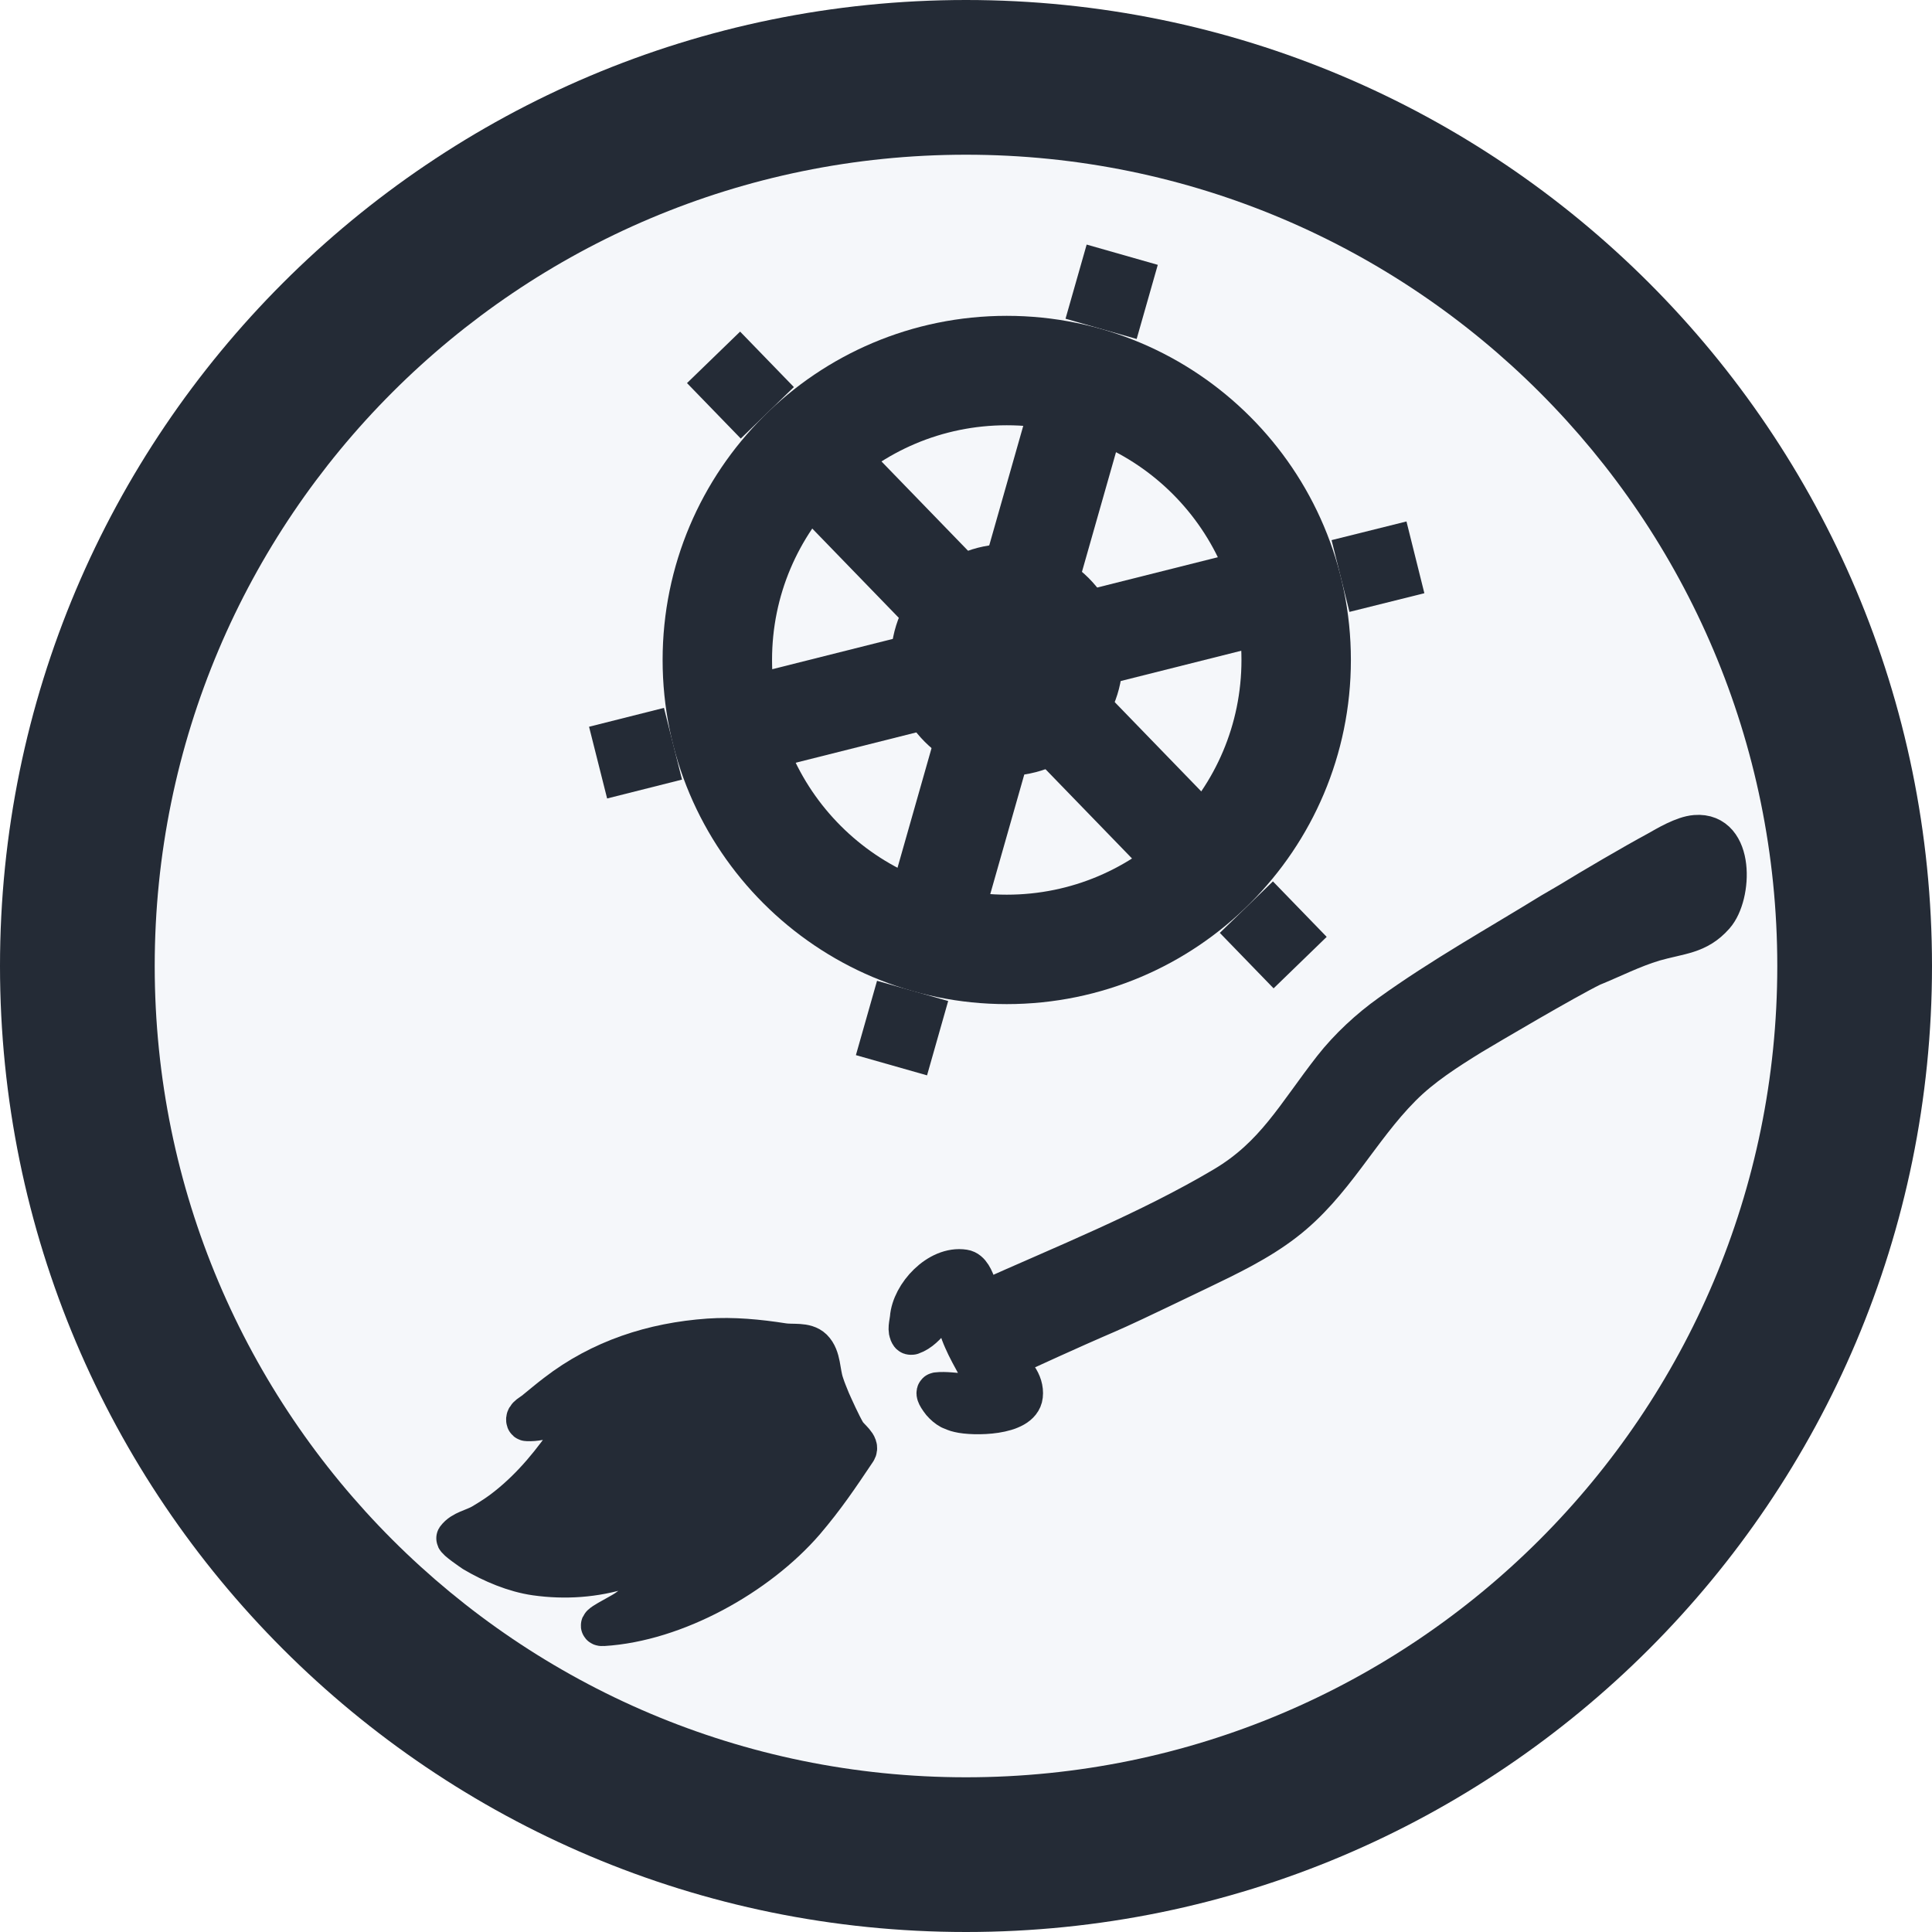
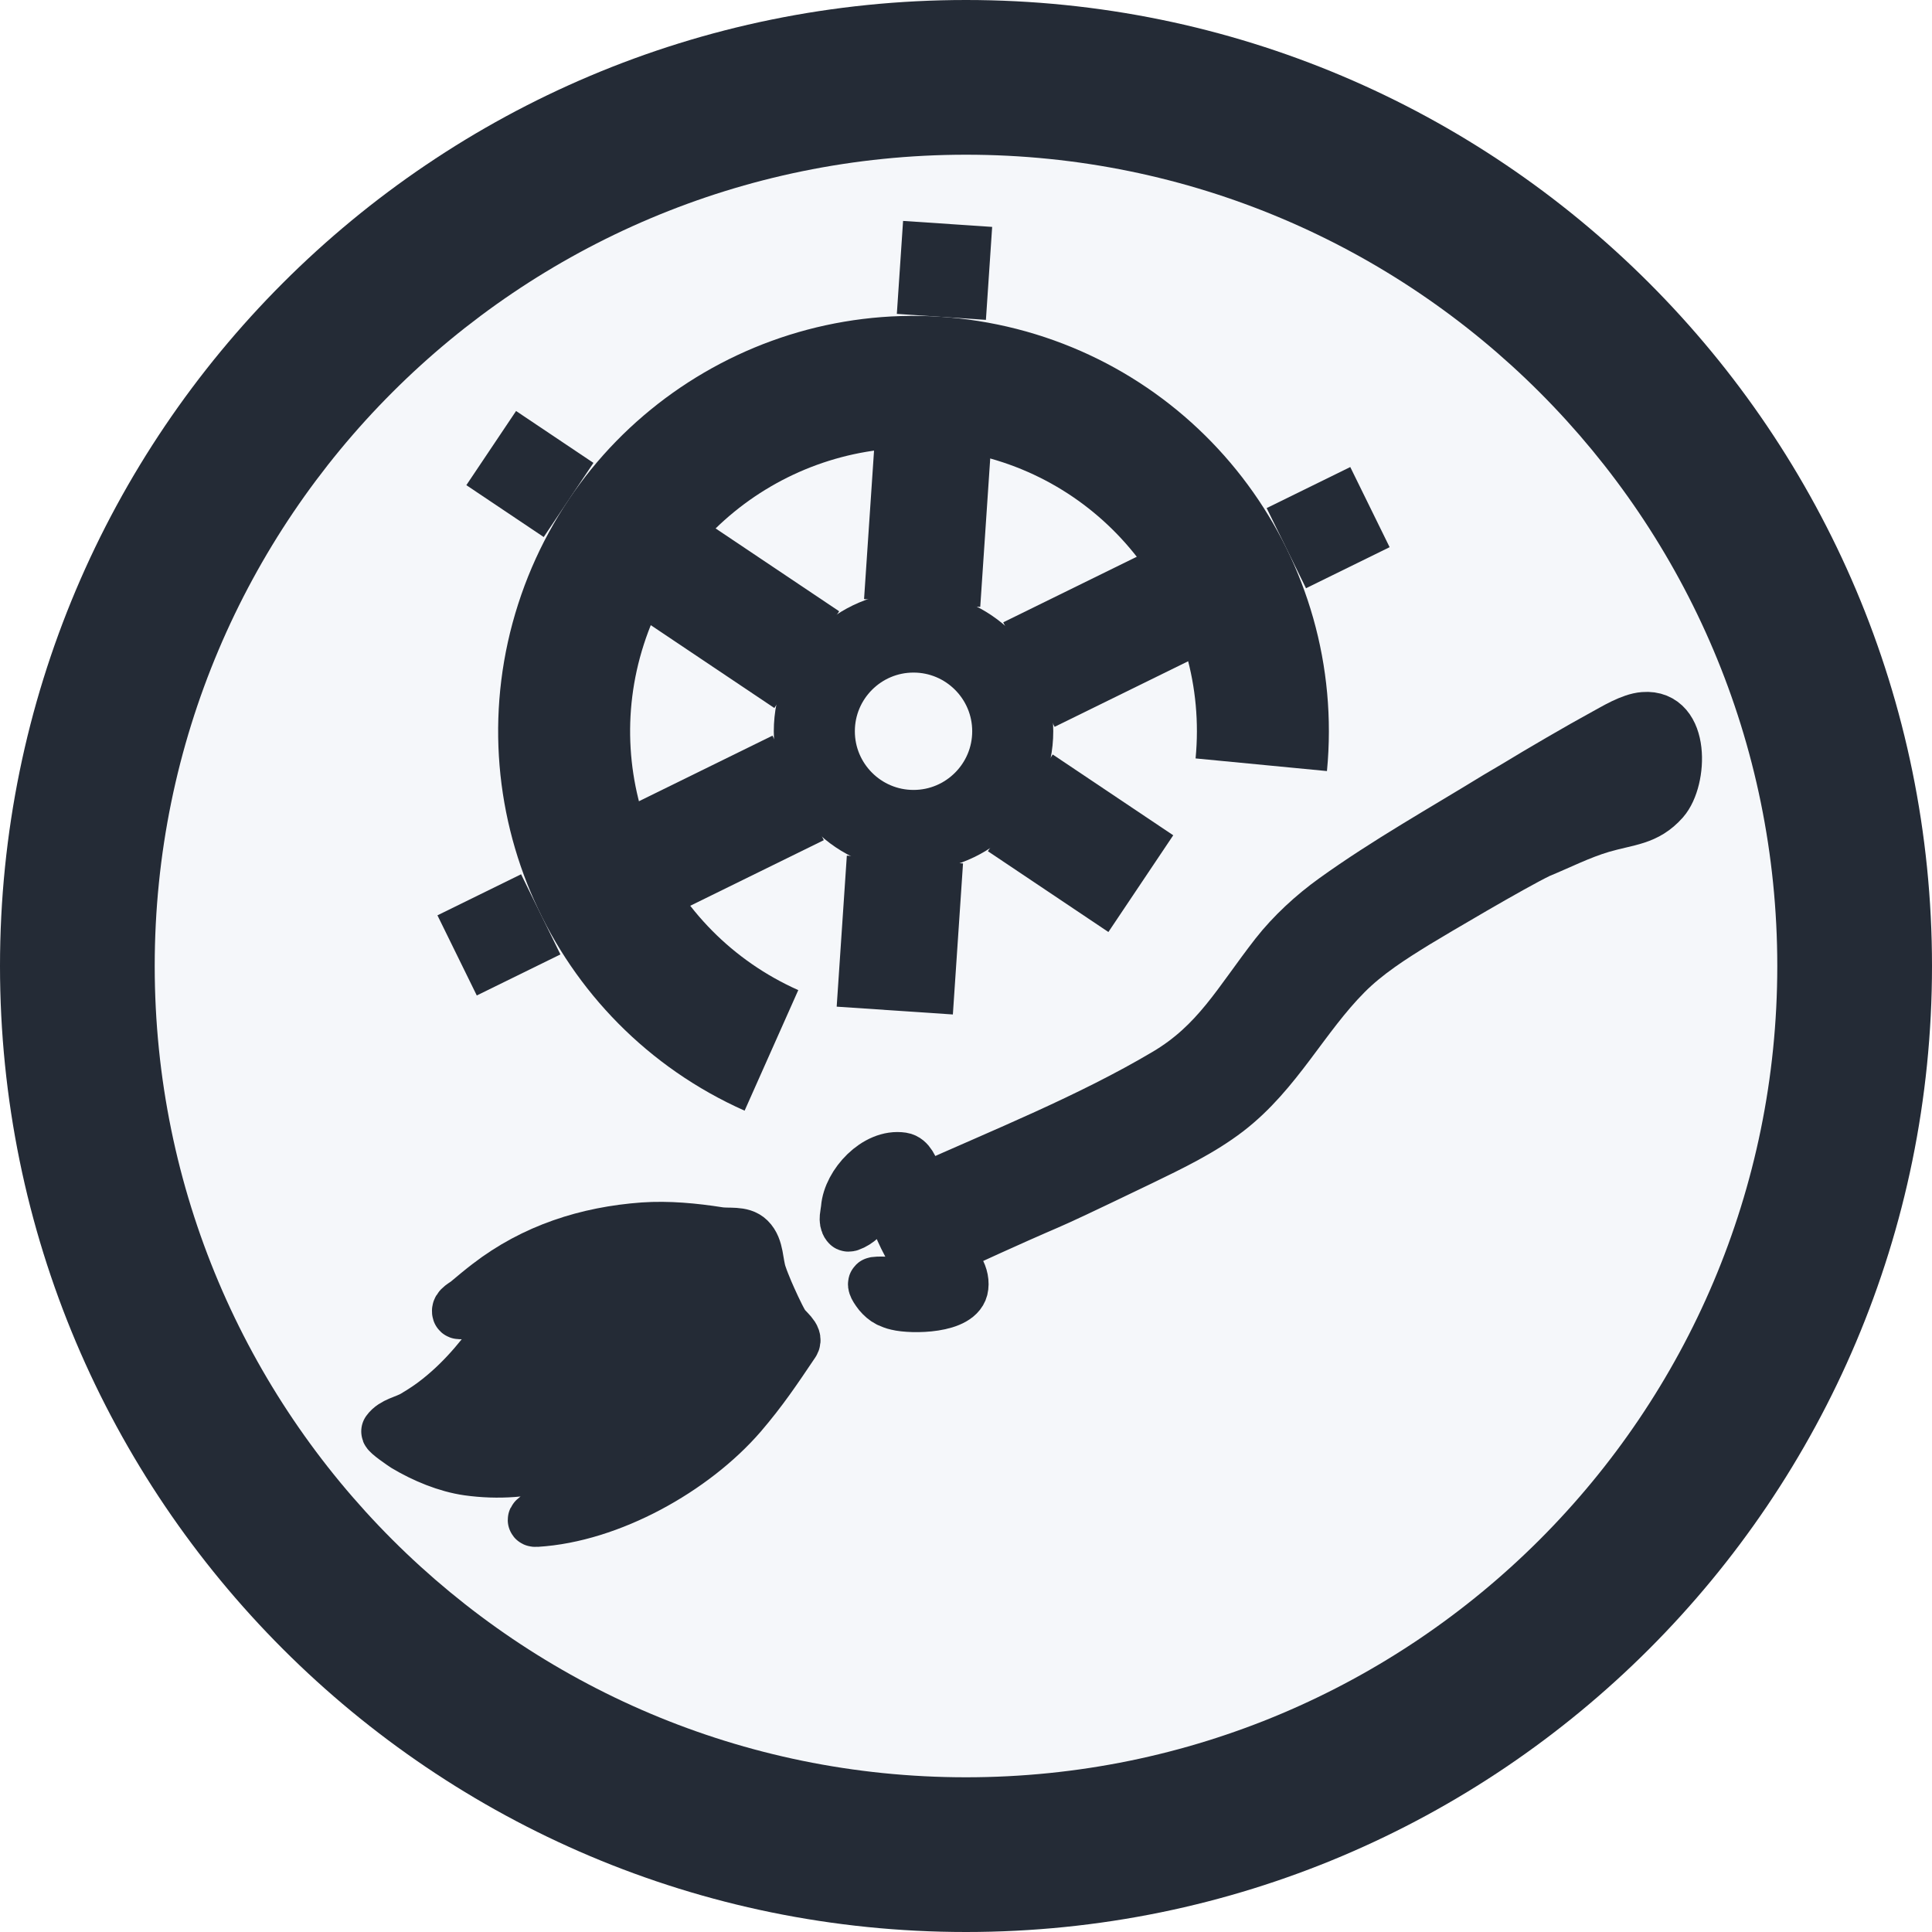
<svg xmlns="http://www.w3.org/2000/svg" viewBox="0 0 1024 1024" role="img" aria-labelledby="logo-small-plated-title">
  <style>
    .ink   { fill: #242B36 }
    .paper { fill: #F5F7FA }
    .ink-s { stroke: #242B36 }
  </style>
  <circle class="ink" fill="#242B36" cx="512" cy="512" r="512" />
  <circle class="paper" fill="#F5F7FA" cx="512" cy="512" r="430" />
-   <g class="ink-s" stroke="#242B36" stroke-linecap="butt" fill="none">
-     <g stroke-width="58">
-       <circle cx="533.6" cy="349.8" r="153.4" />
-     </g>
-     <g stroke-width="51.1">
-       <path d="M533.6 349.8 L491.6 497.4" />
-       <path d="M533.6 349.8 L384.8 387.2" />
-       <path d="M533.6 349.8 L426.8 239.6" />
-       <path d="M533.6 349.8 L575.6 202.2" />
-       <path d="M533.6 349.8 L682.4 312.4" />
-       <path d="M533.6 349.8 L640.4 460" />
-     </g>
-     <g stroke-width="39.2">
-       <path d="M483.7 525.2 L472.5 564.6" />
-       <path d="M356.7 394.2 L317 404.2" />
-       <path d="M406.7 218.8 L378.2 189.4" />
-       <path d="M583.6 174.3 L594.8 135" />
-       <path d="M710.5 305.3 L750.2 295.4" />
-       <path d="M660.6 480.8 L689.1 510.2" />
-     </g>
+   <g id="mascot-helm">
+     <path id="helm-rim" class="ink-s" fill="none" stroke="#242B36" stroke-width="69.95" stroke-linecap="butt" stroke-linejoin="round" d="M408.88,556.73C322.49,518.27 278.97,420.89 307.93,330.88C336.89,240.86 429.03,187.13 521.63,206.25C614.24,225.37 677.56,311.2 668.5,405.33" />
+     <path id="helm-ray-1" class="ink-s" fill="none" stroke="#242B36" stroke-width="61.72" stroke-linecap="butt" stroke-linejoin="round" d="M479.63,455.57C479.63,455.57 474.25,535.62 474.25,535.62" />
+     <path id="helm-ray-2" class="ink-s" fill="none" stroke="#242B36" stroke-width="61.72" stroke-linecap="butt" stroke-linejoin="round" d="M423.03,417.61C423.03,417.61 317.99,469.2 317.99,469.2" />
+     <path id="helm-ray-3" class="ink-s" fill="none" stroke="#242B36" stroke-width="61.72" stroke-linecap="butt" stroke-linejoin="round" d="M427.6,349.63C427.6,349.63 330.41,284.46 330.41,284.46" />
+     <path id="helm-ray-4" class="ink-s" fill="none" stroke="#242B36" stroke-width="61.72" stroke-linecap="butt" stroke-linejoin="round" d="M488.76,319.6C488.76,319.6 496.61,202.84 496.61,202.84" />
+     <path id="helm-ray-5" class="ink-s" fill="none" stroke="#242B36" stroke-width="61.72" stroke-linecap="butt" stroke-linejoin="round" d="M545.35,357.54C545.35,357.54 650.39,305.96 650.39,305.96" />
+     <path id="helm-ray-6" class="ink-s" fill="none" stroke="#242B36" stroke-width="61.72" stroke-linecap="butt" stroke-linejoin="round" d="M540.78,425.53C540.78,425.53 604.66,468.35 604.66,468.35" />
+     <path id="helm-peg-1" class="ink-s" fill="none" stroke="#242B36" stroke-width="47.32" stroke-linecap="butt" stroke-linejoin="round" d="M286.61,484.62C286.61,484.62 242.28,506.38 242.28,506.38" />
+     <path id="helm-peg-2" class="ink-s" fill="none" stroke="#242B36" stroke-width="47.32" stroke-linecap="butt" stroke-linejoin="round" d="M301.36,264.99C301.36,264.99 260.35,237.49 260.35,237.49" />
+     <path id="helm-peg-3" class="ink-s" fill="none" stroke="#242B36" stroke-width="47.32" stroke-linecap="butt" stroke-linejoin="round" d="M498.95,167.95C498.95,167.95 502.26,118.68 502.26,118.68" />
+     <path id="helm-peg-4" class="ink-s" fill="none" stroke="#242B36" stroke-width="47.32" stroke-linecap="butt" stroke-linejoin="round" d="M681.78,290.54C681.78,290.54 726.1,268.78 726.1,268.78" />
+     <path id="helm-hub" class="ink-s" fill="none" stroke="#242B36" stroke-width="42.96" stroke-linecap="butt" stroke-linejoin="round" d="M484.19,335C513.21,335 536.77,358.56 536.77,387.58C536.77,416.6 513.21,440.16 484.19,440.16C455.17,440.16 431.61,416.6 431.61,387.58C431.61,358.56 455.17,335 484.19,335Z" />
  </g>
-   <circle class="ink" fill="#242B36" cx="533.6" cy="349.8" r="61.4" />
-   <g class="ink ink-s" fill="#242B36" stroke="#242B36" stroke-width="21.1" stroke-linejoin="round">
-     <path d="M375.6,709.4C346.1,711.5 318.4,720.4 294.7,738.7C291,741.5 287.5,744.5 283.9,747.4C282.1,749.1 278.1,750.6 278.9,753C279,753.3 279.3,753.3 279.5,753.3C288,753.7 296.2,749.3 304.4,747.3C306.4,746.8 310.4,744.8 310.5,746.8C310.9,751.9 305.7,755.9 302.8,760.2C293,774.6 282.5,787.7 268.8,798.6C264.6,802 260.2,804.8 255.5,807.6C250.9,810.3 244.9,811.1 241.8,815.3C241.3,816.1 250.1,822.1 251,822.7C260.8,828.5 272.6,833.5 283.9,835.1C299.5,837.3 315.2,836.2 330.2,831.5C336.1,829.6 354.6,820 356.1,821.5C357.6,823.2 351.3,832.7 351,833.1C346.2,841.1 339.7,847.8 332,853.1C327.8,856 314.4,862.2 319.6,861.9C358,859.6 401.6,835.2 426.5,806.4C437.3,793.7 444.3,783.3 453.9,769C456,765.9 450.3,762.5 448.4,759.3C445.7,754.7 441.9,746.2 440.2,742.4C439,739.4 437.7,736.4 436.8,733.5C434.6,727.3 435.4,719.5 430.8,714.9C426.9,711.1 420.1,712.7 414.8,711.8C402,709.8 388.5,708.5 375.6,709.4Z" />
-     <path d="M843.7,512.3C829.8,519.1 788.6,543.4 779.6,548.8C766.7,556.8 753.5,565.2 742.8,576C720.2,598.7 706.7,627.5 680.8,647.4C667.1,658 651,665.7 635.4,673.2C566.3,706.4 608.5,685.6 533.3,720.1C529.9,721.7 537.3,726.8 539.4,729.9C541.4,732.8 542.6,736.2 542.2,739.7C541,750.5 515.9,750.6 508.2,748.7C506.7,748.4 505.2,747.7 503.7,747.1C502,746.2 500.4,744.8 499.1,743.3C495.8,739.1 496.1,738 496.6,737.9C505.4,736.8 518.1,741.7 523,734.4C523.5,733.6 514.1,718.3 510.7,710.3C508.2,704.7 507.8,702.3 506.3,695.2C505.9,693.5 505.8,691.6 505.4,689.8C505.2,689.4 505.1,688.4 504.6,688.6C496.4,693.1 492,704.5 483.3,707.5C483,707.5 482.6,707.6 482.4,707.4C480.7,705.1 481.9,701.6 482.2,698.7C483.1,686.2 497.4,670.7 510.9,672.8C517.7,673.8 518.5,690.7 521.6,689.4C563.4,670.6 608.9,652.5 648.8,628.8C675.9,612.7 686.9,591.2 706.5,566.1C714.9,555.4 725.8,545.3 736.9,537.4C764.3,517.7 793.7,501.3 822.3,483.7C823.8,482.8 830.5,478.9 831.9,478.1C843.8,470.8 865.6,458 878.4,451.1C883.2,448.4 892.1,443 898.7,442.5C919.4,440.8 918.2,474.5 908.7,485.2C899.7,495.4 890.6,495 876.6,499C865,502.5 854.8,507.8 843.7,512.3Z" />
+   <g id="brand-broom">
+     <path id="broom-bristles" class="ink ink-s" fill="#242B36" stroke="#242B36" stroke-width="27.98" stroke-linecap="butt" stroke-linejoin="round" d="M341.09,651.28C311.13,653.46 283.06,662.47 259.03,680.98C255.3,683.82 251.73,686.82 248.15,689.82C246.29,691.53 242.23,693.07 243.04,695.51C243.12,695.75 243.45,695.83 243.69,695.83C252.3,696.24 260.58,691.77 268.93,689.67C270.96,689.17 275.02,687.15 275.1,689.17C275.51,694.38 270.23,698.43 267.31,702.73C257.32,717.34 246.69,730.65 232.82,741.69C228.51,745.18 224.13,748.02 219.35,750.86C214.72,753.54 208.55,754.35 205.46,758.65C204.9,759.46 213.91,765.55 214.79,766.12C224.7,772.04 236.71,777.08 248.15,778.7C263.9,780.88 279.89,779.84 295.07,775.04C301.07,773.18 319.82,763.36 321.28,764.9C322.83,766.68 316.41,776.26 316.17,776.67C311.3,784.79 304.64,791.6 296.85,796.96C292.64,799.88 279.09,806.22 284.28,805.89C323.24,803.53 367.46,778.78 392.63,749.64C403.67,736.74 410.73,726.19 420.46,711.74C422.57,708.58 416.82,705.09 414.86,701.84C412.11,697.21 408.29,688.61 406.59,684.71C405.37,681.71 404.07,678.71 403.09,675.71C400.91,669.46 401.72,661.5 397.01,656.88C393.11,652.98 386.21,654.6 380.78,653.71C367.87,651.68 354.15,650.38 341.09,651.28Z" />
+     <path id="broom-handle" class="ink ink-s" fill="#242B36" stroke="#242B36" stroke-width="27.98" stroke-linecap="butt" stroke-linejoin="round" d="M815.56,451.53C801.44,458.35 759.72,483.02 750.63,488.55C737.57,496.58 724.17,505.1 713.3,516.06C690.41,539.1 676.69,568.25 650.48,588.46C636.52,599.17 620.21,606.96 604.46,614.59C534.42,648.27 577.19,627.17 500.98,662.15C497.48,663.77 504.96,668.89 507.15,672.05C509.17,674.97 510.31,678.47 509.9,681.95C508.77,692.91 483.28,693.07 475.49,691.12C473.95,690.8 472.41,690.15 470.94,689.5C469.16,688.61 467.54,687.15 466.24,685.6C462.92,681.39 463.24,680.25 463.72,680.17C472.65,679.03 485.47,683.98 490.51,676.6C490.99,675.86 481.5,660.28 478.01,652.25C475.49,646.49 475.08,644.14 473.55,636.91C473.14,635.13 473.06,633.26 472.65,631.47C472.49,630.99 472.33,630.01 471.84,630.25C463.48,634.72 459.01,646.32 450.25,649.33C449.93,649.41 449.51,649.49 449.36,649.24C447.57,646.97 448.86,643.4 449.11,640.48C450.09,627.74 464.54,612.08 478.17,614.18C485.15,615.23 485.88,632.36 489.04,630.99C531.42,611.91 577.51,593.57 618.01,569.54C645.45,553.31 656.64,531.48 676.45,506.07C684.97,495.2 696.09,484.98 707.29,476.94C735.05,456.97 764.84,440.33 793.89,422.48C795.35,421.58 802.17,417.61 803.55,416.79C815.64,409.41 837.72,396.5 850.71,389.45C855.66,386.77 864.58,381.25 871.32,380.76C892.34,379.06 891.04,413.14 881.47,424.02C872.37,434.32 863.12,433.92 848.92,438.06C837.15,441.55 826.84,446.9 815.56,451.53Z" />
  </g>
</svg>
